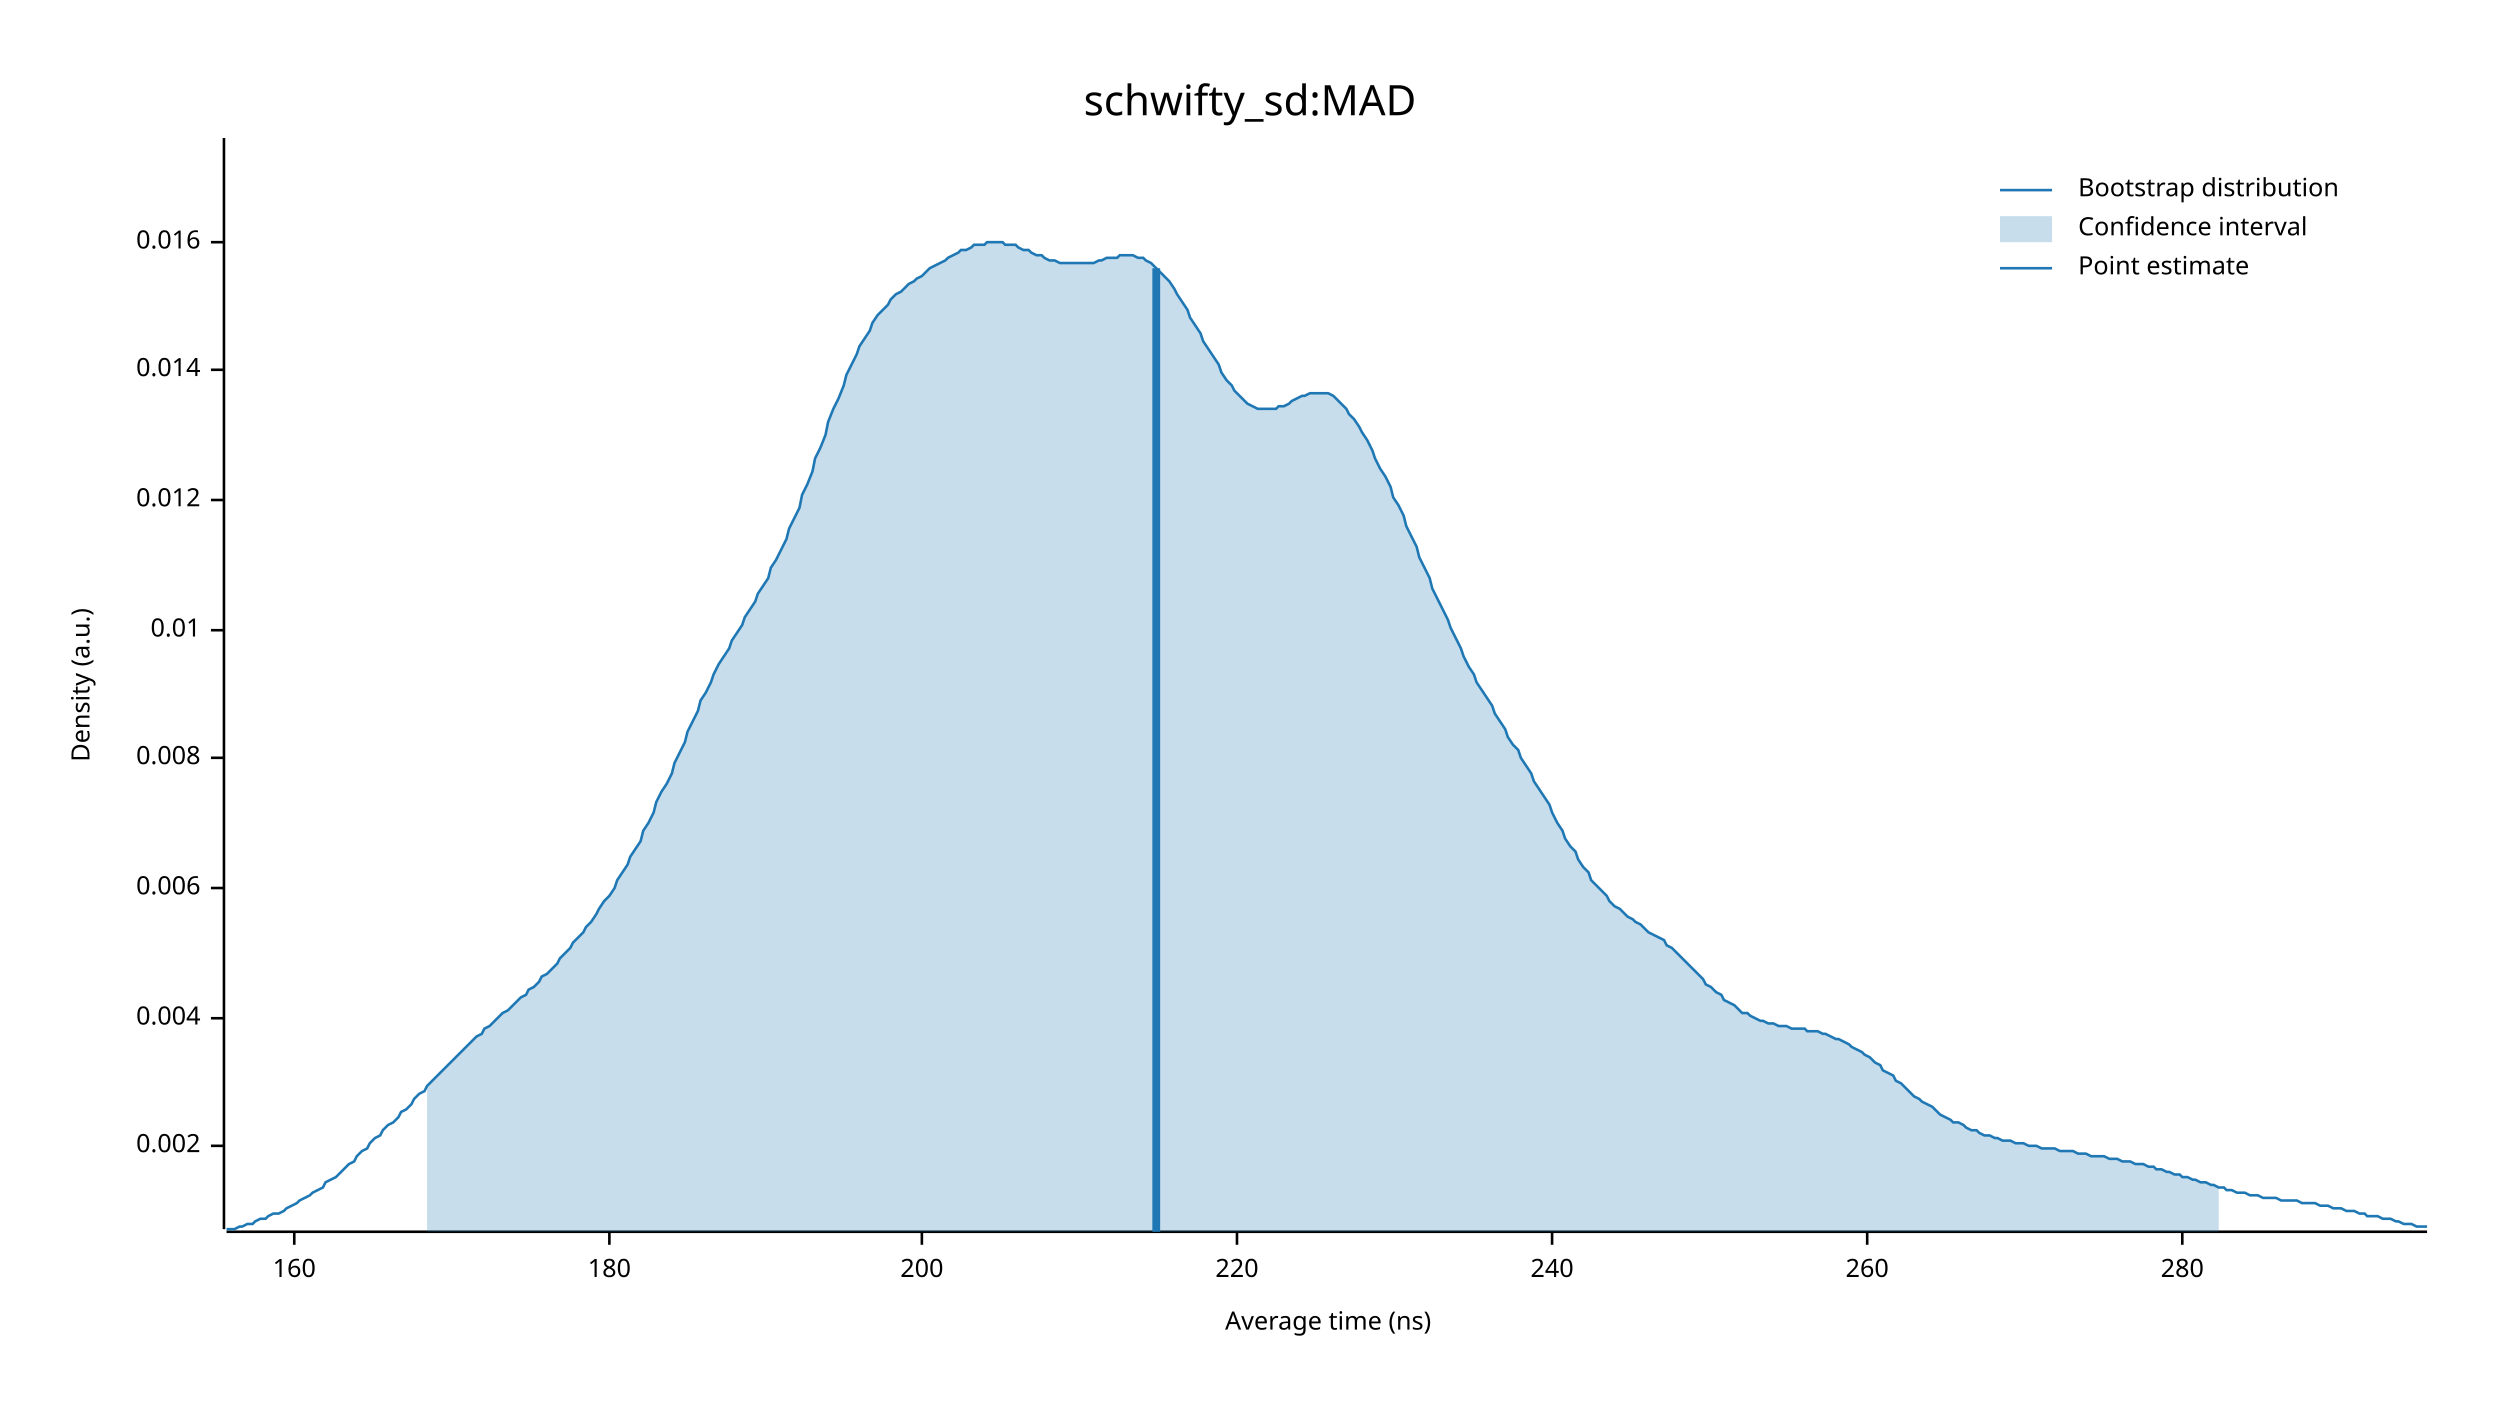
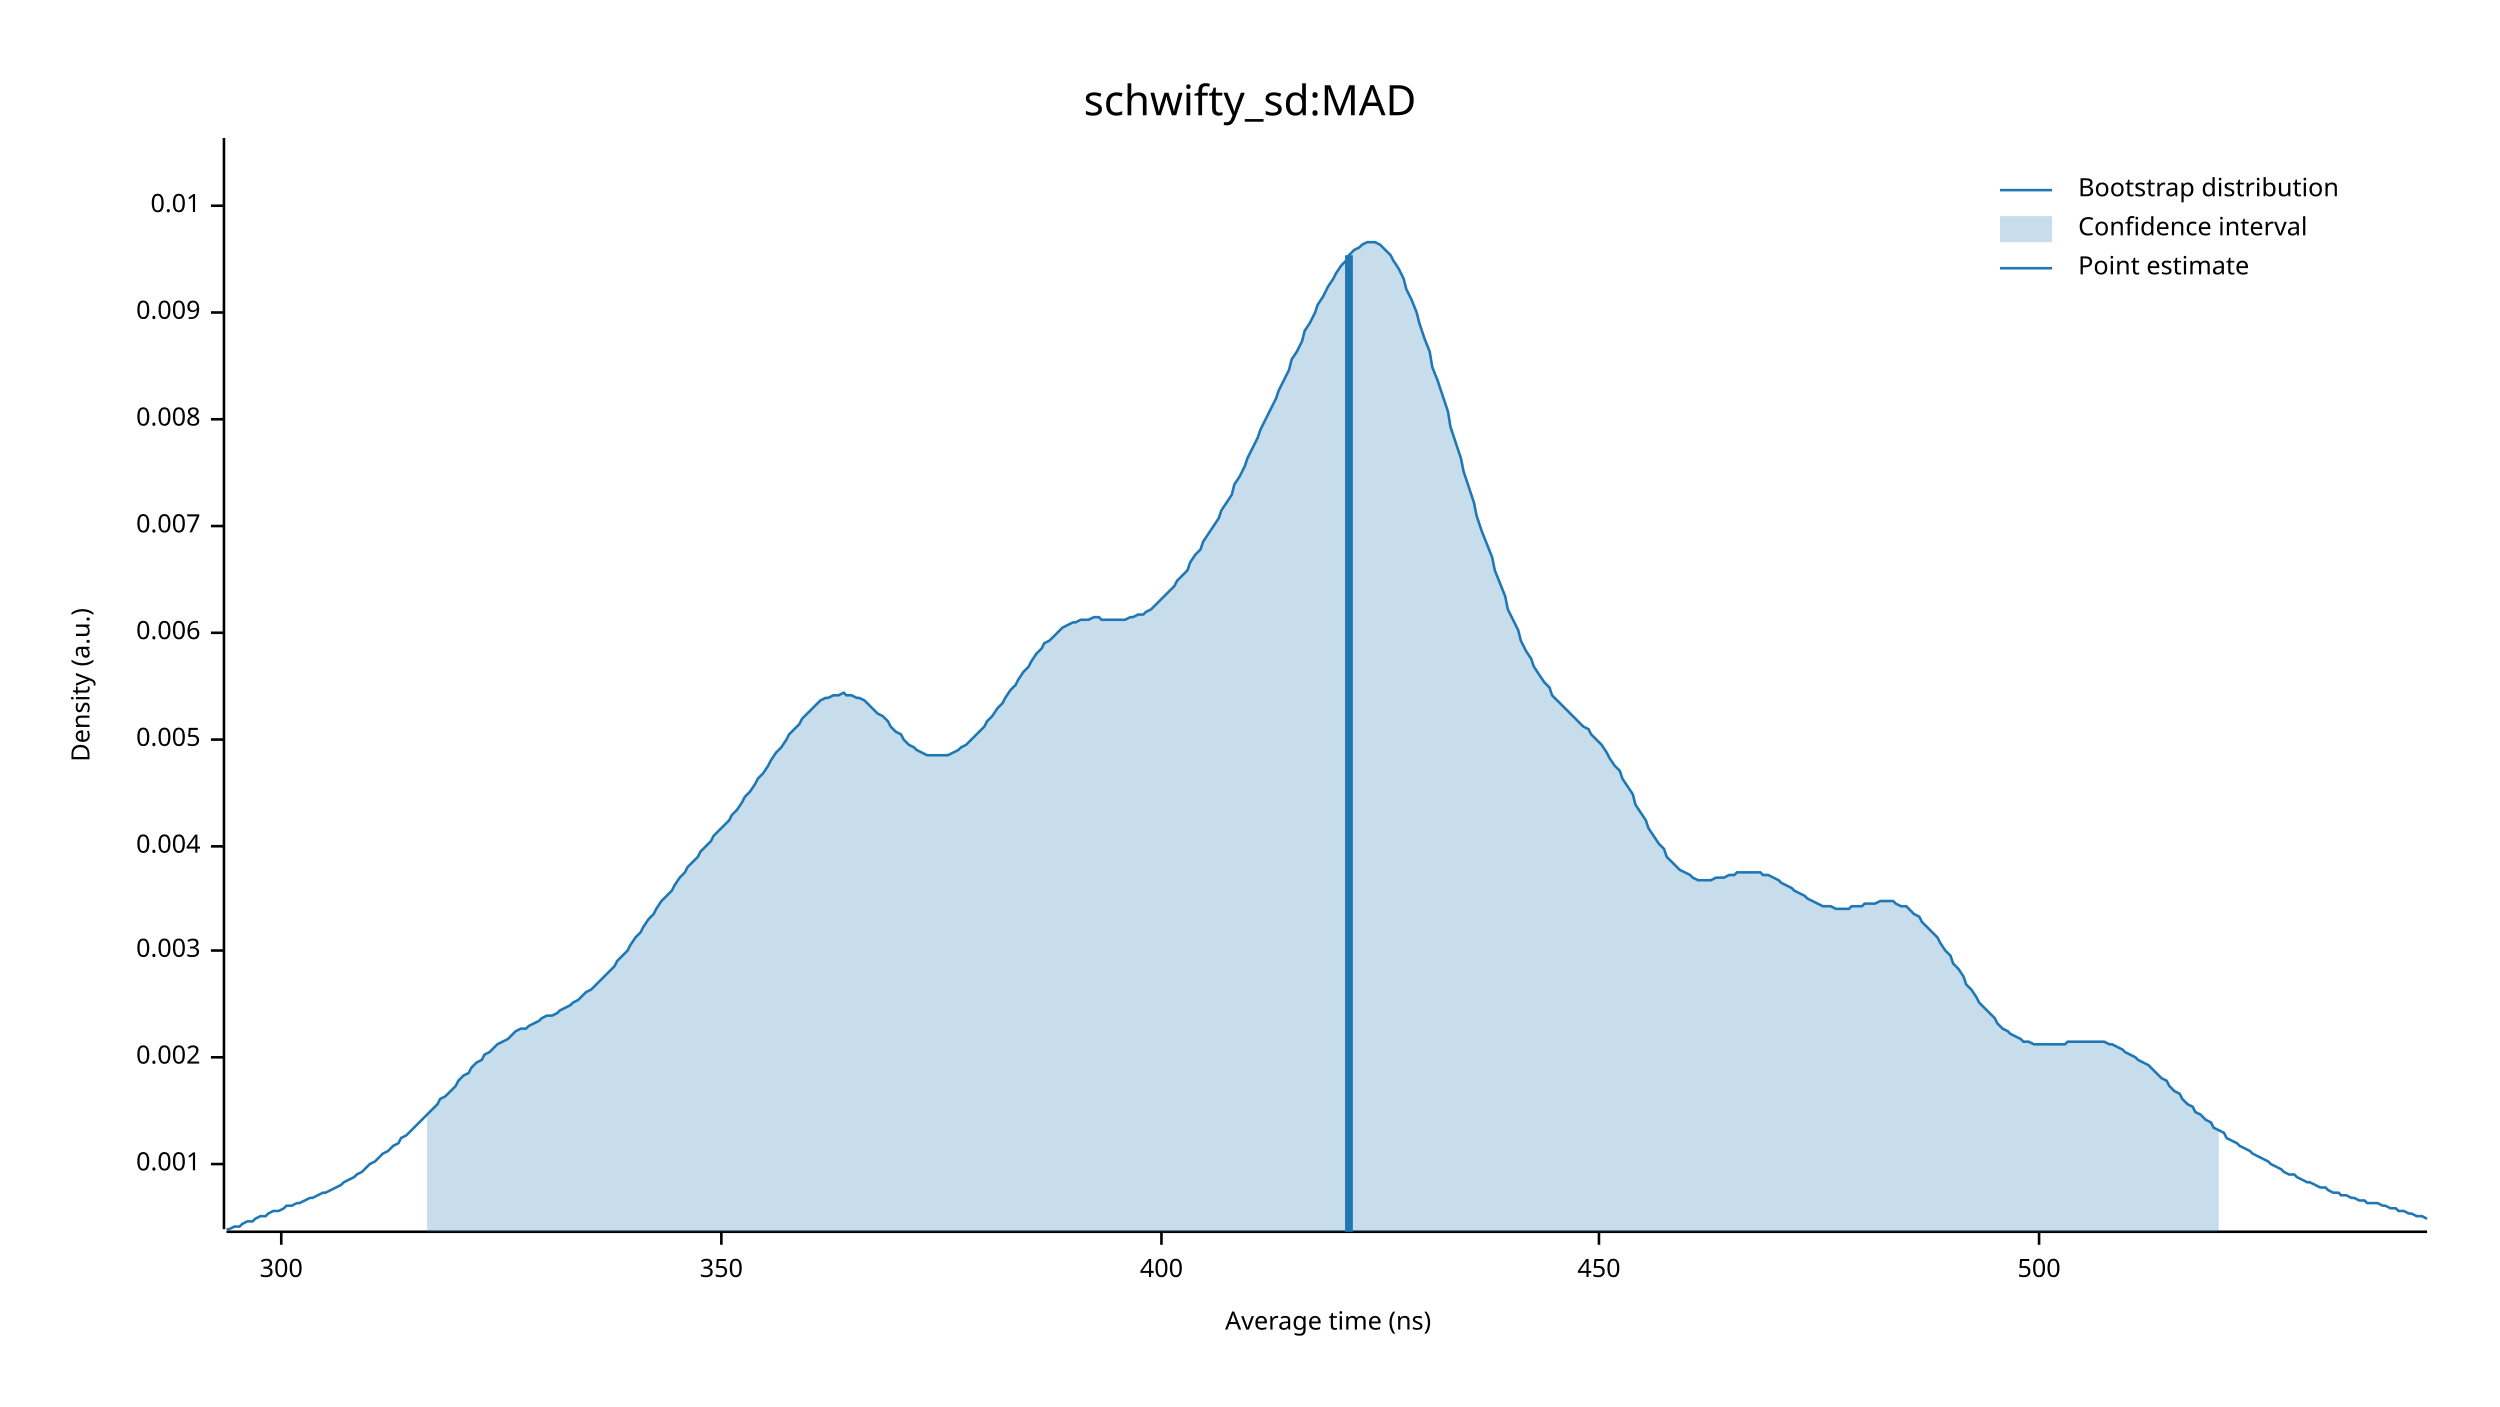
<svg xmlns="http://www.w3.org/2000/svg" width="960" height="540" viewBox="0 0 960 540">
  <text x="480" y="32" dy="0.76em" text-anchor="middle" font-family="sans-serif" font-size="16.129" opacity="1" fill="#000000">
schwifty_sd:MAD
</text>
  <text x="27" y="263" dy="0.76em" text-anchor="middle" font-family="sans-serif" font-size="9.677" opacity="1" fill="#000000" transform="rotate(270, 27, 263)">
Density (a.u.)
</text>
  <text x="510" y="513" dy="-0.5ex" text-anchor="middle" font-family="sans-serif" font-size="9.677" opacity="1" fill="#000000">
Average time (ns)
</text>
  <polyline fill="none" opacity="1" stroke="#000000" stroke-width="1" points="86,53 86,472 " />
-   <text x="77" y="440" dy="0.5ex" text-anchor="end" font-family="sans-serif" font-size="9.677" opacity="1" fill="#000000">
+   <text x="77" y="447" dy="0.5ex" text-anchor="end" font-family="sans-serif" font-size="9.677" opacity="1" fill="#000000">
+ 0.001
+ </text>
+   <polyline fill="none" opacity="1" stroke="#000000" stroke-width="1" points="81,447 86,447 " />
+   <text x="77" y="406" dy="0.5ex" text-anchor="end" font-family="sans-serif" font-size="9.677" opacity="1" fill="#000000">
0.002
</text>
-   <polyline fill="none" opacity="1" stroke="#000000" stroke-width="1" points="81,440 86,440 " />
-   <text x="77" y="391" dy="0.5ex" text-anchor="end" font-family="sans-serif" font-size="9.677" opacity="1" fill="#000000">
+   <polyline fill="none" opacity="1" stroke="#000000" stroke-width="1" points="81,406 86,406 " />
+   <text x="77" y="365" dy="0.5ex" text-anchor="end" font-family="sans-serif" font-size="9.677" opacity="1" fill="#000000">
+ 0.003
+ </text>
+   <polyline fill="none" opacity="1" stroke="#000000" stroke-width="1" points="81,365 86,365 " />
+   <text x="77" y="325" dy="0.5ex" text-anchor="end" font-family="sans-serif" font-size="9.677" opacity="1" fill="#000000">
0.004
</text>
-   <polyline fill="none" opacity="1" stroke="#000000" stroke-width="1" points="81,391 86,391 " />
-   <text x="77" y="341" dy="0.5ex" text-anchor="end" font-family="sans-serif" font-size="9.677" opacity="1" fill="#000000">
+   <polyline fill="none" opacity="1" stroke="#000000" stroke-width="1" points="81,325 86,325 " />
+   <text x="77" y="284" dy="0.5ex" text-anchor="end" font-family="sans-serif" font-size="9.677" opacity="1" fill="#000000">
+ 0.005
+ </text>
+   <polyline fill="none" opacity="1" stroke="#000000" stroke-width="1" points="81,284 86,284 " />
+   <text x="77" y="243" dy="0.5ex" text-anchor="end" font-family="sans-serif" font-size="9.677" opacity="1" fill="#000000">
0.006
</text>
-   <polyline fill="none" opacity="1" stroke="#000000" stroke-width="1" points="81,341 86,341 " />
-   <text x="77" y="291" dy="0.5ex" text-anchor="end" font-family="sans-serif" font-size="9.677" opacity="1" fill="#000000">
+   <polyline fill="none" opacity="1" stroke="#000000" stroke-width="1" points="81,243 86,243 " />
+   <text x="77" y="202" dy="0.5ex" text-anchor="end" font-family="sans-serif" font-size="9.677" opacity="1" fill="#000000">
+ 0.007
+ </text>
+   <polyline fill="none" opacity="1" stroke="#000000" stroke-width="1" points="81,202 86,202 " />
+   <text x="77" y="161" dy="0.5ex" text-anchor="end" font-family="sans-serif" font-size="9.677" opacity="1" fill="#000000">
0.008
</text>
-   <polyline fill="none" opacity="1" stroke="#000000" stroke-width="1" points="81,291 86,291 " />
-   <text x="77" y="242" dy="0.5ex" text-anchor="end" font-family="sans-serif" font-size="9.677" opacity="1" fill="#000000">
+   <polyline fill="none" opacity="1" stroke="#000000" stroke-width="1" points="81,161 86,161 " />
+   <text x="77" y="120" dy="0.5ex" text-anchor="end" font-family="sans-serif" font-size="9.677" opacity="1" fill="#000000">
+ 0.009
+ </text>
+   <polyline fill="none" opacity="1" stroke="#000000" stroke-width="1" points="81,120 86,120 " />
+   <text x="77" y="79" dy="0.5ex" text-anchor="end" font-family="sans-serif" font-size="9.677" opacity="1" fill="#000000">
0.01
</text>
-   <polyline fill="none" opacity="1" stroke="#000000" stroke-width="1" points="81,242 86,242 " />
-   <text x="77" y="192" dy="0.5ex" text-anchor="end" font-family="sans-serif" font-size="9.677" opacity="1" fill="#000000">
- 0.012
+   <polyline fill="none" opacity="1" stroke="#000000" stroke-width="1" points="81,79 86,79 " />
+   <polyline fill="none" opacity="1" stroke="#000000" stroke-width="1" points="87,473 932,473 " />
+   <text x="108" y="483" dy="0.76em" text-anchor="middle" font-family="sans-serif" font-size="9.677" opacity="1" fill="#000000">
+ 300
</text>
-   <polyline fill="none" opacity="1" stroke="#000000" stroke-width="1" points="81,192 86,192 " />
-   <text x="77" y="142" dy="0.5ex" text-anchor="end" font-family="sans-serif" font-size="9.677" opacity="1" fill="#000000">
- 0.014
+   <polyline fill="none" opacity="1" stroke="#000000" stroke-width="1" points="108,473 108,478 " />
+   <text x="277" y="483" dy="0.76em" text-anchor="middle" font-family="sans-serif" font-size="9.677" opacity="1" fill="#000000">
+ 350
</text>
-   <polyline fill="none" opacity="1" stroke="#000000" stroke-width="1" points="81,142 86,142 " />
-   <text x="77" y="93" dy="0.5ex" text-anchor="end" font-family="sans-serif" font-size="9.677" opacity="1" fill="#000000">
- 0.016
+   <polyline fill="none" opacity="1" stroke="#000000" stroke-width="1" points="277,473 277,478 " />
+   <text x="446" y="483" dy="0.76em" text-anchor="middle" font-family="sans-serif" font-size="9.677" opacity="1" fill="#000000">
+ 400
</text>
-   <polyline fill="none" opacity="1" stroke="#000000" stroke-width="1" points="81,93 86,93 " />
-   <polyline fill="none" opacity="1" stroke="#000000" stroke-width="1" points="87,473 932,473 " />
-   <text x="113" y="483" dy="0.76em" text-anchor="middle" font-family="sans-serif" font-size="9.677" opacity="1" fill="#000000">
- 160
+   <polyline fill="none" opacity="1" stroke="#000000" stroke-width="1" points="446,473 446,478 " />
+   <text x="614" y="483" dy="0.76em" text-anchor="middle" font-family="sans-serif" font-size="9.677" opacity="1" fill="#000000">
+ 450
</text>
-   <polyline fill="none" opacity="1" stroke="#000000" stroke-width="1" points="113,473 113,478 " />
-   <text x="234" y="483" dy="0.76em" text-anchor="middle" font-family="sans-serif" font-size="9.677" opacity="1" fill="#000000">
- 180
+   <polyline fill="none" opacity="1" stroke="#000000" stroke-width="1" points="614,473 614,478 " />
+   <text x="783" y="483" dy="0.76em" text-anchor="middle" font-family="sans-serif" font-size="9.677" opacity="1" fill="#000000">
+ 500
</text>
-   <polyline fill="none" opacity="1" stroke="#000000" stroke-width="1" points="234,473 234,478 " />
-   <text x="354" y="483" dy="0.76em" text-anchor="middle" font-family="sans-serif" font-size="9.677" opacity="1" fill="#000000">
- 200
- </text>
-   <polyline fill="none" opacity="1" stroke="#000000" stroke-width="1" points="354,473 354,478 " />
-   <text x="475" y="483" dy="0.76em" text-anchor="middle" font-family="sans-serif" font-size="9.677" opacity="1" fill="#000000">
- 220
- </text>
-   <polyline fill="none" opacity="1" stroke="#000000" stroke-width="1" points="475,473 475,478 " />
-   <text x="596" y="483" dy="0.76em" text-anchor="middle" font-family="sans-serif" font-size="9.677" opacity="1" fill="#000000">
- 240
- </text>
-   <polyline fill="none" opacity="1" stroke="#000000" stroke-width="1" points="596,473 596,478 " />
-   <text x="717" y="483" dy="0.76em" text-anchor="middle" font-family="sans-serif" font-size="9.677" opacity="1" fill="#000000">
- 260
- </text>
-   <polyline fill="none" opacity="1" stroke="#000000" stroke-width="1" points="717,473 717,478 " />
-   <text x="838" y="483" dy="0.76em" text-anchor="middle" font-family="sans-serif" font-size="9.677" opacity="1" fill="#000000">
- 280
- </text>
-   <polyline fill="none" opacity="1" stroke="#000000" stroke-width="1" points="838,473 838,478 " />
-   <polyline fill="none" opacity="1" stroke="#1F78B4" stroke-width="1" points="87,472 88,472 90,472 92,471 93,471 95,470 97,470 98,469 100,468 102,468 103,467 105,466 107,466 109,465 110,464 112,463 114,462 115,461 117,460 119,459 120,458 122,457 124,456 125,454 127,453 129,452 131,450 132,449 134,447 136,446 137,444 139,442 141,441 142,439 144,437 146,436 147,434 149,432 151,431 153,429 154,427 156,426 158,424 159,422 161,420 163,419 164,417 166,415 168,413 169,412 171,410 173,408 175,406 176,405 178,403 180,401 181,400 183,398 185,397 186,395 188,394 190,392 191,391 193,389 195,388 197,386 198,385 200,383 202,382 203,380 205,379 207,377 208,375 210,374 212,372 214,370 215,368 217,366 219,364 220,362 222,360 224,358 225,356 227,354 229,351 230,349 232,346 234,344 236,341 237,338 239,335 241,332 242,329 244,326 246,323 247,319 249,316 251,312 252,308 254,304 256,301 258,297 259,293 261,289 263,285 264,281 266,277 268,273 269,269 271,266 273,262 274,259 276,255 278,252 280,249 281,246 283,243 285,240 286,237 288,234 290,231 291,228 293,225 295,222 296,218 298,215 300,211 302,207 303,203 305,199 307,195 308,190 310,186 312,181 313,176 315,172 317,167 318,162 320,157 322,153 324,148 325,144 327,140 329,136 330,133 332,130 334,127 335,124 337,121 339,119 341,117 342,115 344,113 346,112 347,111 349,109 351,108 352,107 354,106 356,104 357,103 359,102 361,101 363,100 364,99 366,98 368,97 369,96 371,96 373,95 374,94 376,94 378,94 379,93 381,93 383,93 385,93 386,94 388,94 390,94 391,95 393,96 395,96 396,97 398,98 400,98 401,99 403,100 405,100 407,101 408,101 410,101 412,101 413,101 415,101 417,101 418,101 420,101 422,100 423,100 425,99 427,99 429,99 430,98 432,98 434,98 435,98 437,99 439,99 440,100 442,101 444,103 445,104 447,106 449,108 451,111 452,113 454,116 456,119 457,122 459,125 461,128 462,131 464,134 466,137 468,140 469,143 471,146 473,148 474,150 476,152 478,154 479,155 481,156 483,157 484,157 486,157 488,157 490,157 491,156 493,156 495,155 496,154 498,153 500,152 501,152 503,151 505,151 506,151 508,151 510,151 512,152 513,153 515,155 517,157 518,159 520,161 522,164 523,166 525,169 527,173 528,176 530,180 532,183 534,187 535,191 537,194 539,198 540,202 542,206 544,210 545,214 547,218 549,222 550,226 552,230 554,234 556,238 557,241 559,245 561,249 562,252 564,256 566,259 567,262 569,265 571,268 573,271 574,274 576,277 578,280 579,283 581,286 583,288 584,291 586,294 588,297 589,300 591,303 593,306 595,309 596,312 598,316 600,319 601,322 603,325 605,327 606,330 608,333 610,335 611,338 613,340 615,342 617,344 618,346 620,348 622,349 623,350 625,352 627,353 628,354 630,355 632,357 633,358 635,359 637,360 639,361 640,363 642,364 644,366 645,367 647,369 649,371 650,372 652,374 654,376 655,378 657,379 659,381 661,382 662,384 664,385 666,386 667,387 669,389 671,389 672,390 674,391 676,392 677,392 679,393 681,393 683,394 684,394 686,394 688,395 689,395 691,395 693,395 694,396 696,396 698,396 700,397 701,397 703,398 705,399 706,399 708,400 710,401 711,402 713,403 715,404 716,405 718,406 720,408 722,409 723,411 725,412 727,413 728,415 730,416 732,418 733,419 735,421 737,422 738,423 740,424 742,425 744,427 745,428 747,429 749,430 750,431 752,431 754,432 755,433 757,434 759,434 760,435 762,436 764,436 766,437 767,437 769,438 771,438 772,438 774,439 776,439 777,439 779,440 781,440 782,440 784,441 786,441 788,441 789,441 791,442 793,442 794,442 796,442 798,443 799,443 801,443 803,444 804,444 806,444 808,444 810,445 811,445 813,445 815,446 816,446 818,446 820,447 821,447 823,447 825,448 827,448 828,449 830,449 832,450 833,450 835,451 837,451 838,452 840,452 842,453 843,453 845,454 847,454 849,455 850,455 852,456 854,456 855,457 857,457 859,458 860,458 862,458 864,459 865,459 867,459 869,460 871,460 872,460 874,460 876,461 877,461 879,461 881,461 882,461 884,462 886,462 887,462 889,462 891,463 893,463 894,463 896,464 898,464 899,464 901,465 903,465 904,465 906,466 908,466 909,467 911,467 913,467 915,468 916,468 918,468 920,469 921,469 923,470 925,470 926,470 928,471 930,471 932,471 " />
-   <polygon opacity="0.25" fill="#1F78B4" points="164,417 166,415 168,413 169,412 171,410 173,408 175,406 176,405 178,403 180,401 181,400 183,398 185,397 186,395 188,394 190,392 191,391 193,389 195,388 197,386 198,385 200,383 202,382 203,380 205,379 207,377 208,375 210,374 212,372 214,370 215,368 217,366 219,364 220,362 222,360 224,358 225,356 227,354 229,351 230,349 232,346 234,344 236,341 237,338 239,335 241,332 242,329 244,326 246,323 247,319 249,316 251,312 252,308 254,304 256,301 258,297 259,293 261,289 263,285 264,281 266,277 268,273 269,269 271,266 273,262 274,259 276,255 278,252 280,249 281,246 283,243 285,240 286,237 288,234 290,231 291,228 293,225 295,222 296,218 298,215 300,211 302,207 303,203 305,199 307,195 308,190 310,186 312,181 313,176 315,172 317,167 318,162 320,157 322,153 324,148 325,144 327,140 329,136 330,133 332,130 334,127 335,124 337,121 339,119 341,117 342,115 344,113 346,112 347,111 349,109 351,108 352,107 354,106 356,104 357,103 359,102 361,101 363,100 364,99 366,98 368,97 369,96 371,96 373,95 374,94 376,94 378,94 379,93 381,93 383,93 385,93 386,94 388,94 390,94 391,95 393,96 395,96 396,97 398,98 400,98 401,99 403,100 405,100 407,101 408,101 410,101 412,101 413,101 415,101 417,101 418,101 420,101 422,100 423,100 425,99 427,99 429,99 430,98 432,98 434,98 435,98 437,99 439,99 440,100 442,101 444,103 445,104 447,106 449,108 451,111 452,113 454,116 456,119 457,122 459,125 461,128 462,131 464,134 466,137 468,140 469,143 471,146 473,148 474,150 476,152 478,154 479,155 481,156 483,157 484,157 486,157 488,157 490,157 491,156 493,156 495,155 496,154 498,153 500,152 501,152 503,151 505,151 506,151 508,151 510,151 512,152 513,153 515,155 517,157 518,159 520,161 522,164 523,166 525,169 527,173 528,176 530,180 532,183 534,187 535,191 537,194 539,198 540,202 542,206 544,210 545,214 547,218 549,222 550,226 552,230 554,234 556,238 557,241 559,245 561,249 562,252 564,256 566,259 567,262 569,265 571,268 573,271 574,274 576,277 578,280 579,283 581,286 583,288 584,291 586,294 588,297 589,300 591,303 593,306 595,309 596,312 598,316 600,319 601,322 603,325 605,327 606,330 608,333 610,335 611,338 613,340 615,342 617,344 618,346 620,348 622,349 623,350 625,352 627,353 628,354 630,355 632,357 633,358 635,359 637,360 639,361 640,363 642,364 644,366 645,367 647,369 649,371 650,372 652,374 654,376 655,378 657,379 659,381 661,382 662,384 664,385 666,386 667,387 669,389 671,389 672,390 674,391 676,392 677,392 679,393 681,393 683,394 684,394 686,394 688,395 689,395 691,395 693,395 694,396 696,396 698,396 700,397 701,397 703,398 705,399 706,399 708,400 710,401 711,402 713,403 715,404 716,405 718,406 720,408 722,409 723,411 725,412 727,413 728,415 730,416 732,418 733,419 735,421 737,422 738,423 740,424 742,425 744,427 745,428 747,429 749,430 750,431 752,431 754,432 755,433 757,434 759,434 760,435 762,436 764,436 766,437 767,437 769,438 771,438 772,438 774,439 776,439 777,439 779,440 781,440 782,440 784,441 786,441 788,441 789,441 791,442 793,442 794,442 796,442 798,443 799,443 801,443 803,444 804,444 806,444 808,444 810,445 811,445 813,445 815,446 816,446 818,446 820,447 821,447 823,447 825,448 827,448 828,449 830,449 832,450 833,450 835,451 837,451 838,452 840,452 842,453 843,453 845,454 847,454 849,455 850,455 852,456 852,473 164,473 " />
-   <polyline fill="none" opacity="1" stroke="#1F78B4" stroke-width="3" points="444,473 444,103 " />
+   <polyline fill="none" opacity="1" stroke="#000000" stroke-width="1" points="783,473 783,478 " />
+   <polyline fill="none" opacity="1" stroke="#1F78B4" stroke-width="1" points="87,472 88,472 90,471 92,471 93,470 95,469 97,469 98,468 100,467 102,467 103,466 105,465 107,465 109,464 110,463 112,463 114,462 115,462 117,461 119,460 120,460 122,459 124,458 125,458 127,457 129,456 131,455 132,454 134,453 136,452 137,451 139,450 141,448 142,447 144,446 146,444 147,443 149,442 151,440 153,439 154,437 156,436 158,434 159,433 161,431 163,429 164,428 166,426 168,424 169,422 171,421 173,419 175,417 176,415 178,413 180,412 181,410 183,408 185,407 186,405 188,404 190,402 191,401 193,400 195,399 197,397 198,396 200,395 202,395 203,394 205,393 207,392 208,391 210,390 212,390 214,389 215,388 217,387 219,386 220,385 222,384 224,382 225,381 227,380 229,378 230,377 232,375 234,373 236,371 237,369 239,367 241,365 242,363 244,360 246,358 247,356 249,353 251,351 252,349 254,346 256,344 258,342 259,340 261,337 263,335 264,333 266,331 268,329 269,327 271,325 273,323 274,321 276,319 278,317 280,315 281,313 283,311 285,308 286,306 288,304 290,301 291,299 293,297 295,294 296,292 298,289 300,287 302,284 303,282 305,280 307,278 308,276 310,274 312,272 313,271 315,269 317,268 318,268 320,267 322,267 324,266 325,267 327,267 329,268 330,268 332,269 334,271 335,272 337,274 339,275 341,277 342,279 344,281 346,282 347,284 349,286 351,287 352,288 354,289 356,290 357,290 359,290 361,290 363,290 364,290 366,289 368,288 369,287 371,286 373,284 374,283 376,281 378,279 379,277 381,275 383,272 385,270 386,268 388,265 390,263 391,261 393,258 395,256 396,254 398,251 400,249 401,247 403,246 405,244 407,242 408,241 410,240 412,239 413,239 415,238 417,238 418,238 420,237 422,237 423,238 425,238 427,238 429,238 430,238 432,238 434,237 435,237 437,236 439,236 440,235 442,234 444,232 445,231 447,229 449,227 451,225 452,223 454,221 456,219 457,216 459,213 461,211 462,208 464,205 466,202 468,199 469,196 471,193 473,190 474,186 476,183 478,179 479,176 481,172 483,168 484,165 486,161 488,157 490,153 491,150 493,146 495,142 496,138 498,135 500,131 501,127 503,124 505,120 506,117 508,114 510,110 512,107 513,105 515,102 517,100 518,98 520,96 522,95 523,94 525,93 527,93 528,93 530,94 532,96 534,98 535,100 537,103 539,107 540,111 542,115 544,120 545,124 547,130 549,135 550,141 552,146 554,152 556,158 557,164 559,170 561,176 562,181 564,187 566,193 567,198 569,204 571,209 573,214 574,219 576,224 578,229 579,234 581,238 583,242 584,246 586,250 588,253 589,256 591,259 593,262 595,264 596,267 598,269 600,271 601,272 603,274 605,276 606,277 608,279 610,280 611,282 613,284 615,286 617,289 618,291 620,294 622,296 623,299 625,302 627,305 628,309 630,312 632,315 633,318 635,321 637,324 639,326 640,329 642,331 644,333 645,334 647,335 649,336 650,337 652,338 654,338 655,338 657,338 659,337 661,337 662,337 664,336 666,336 667,335 669,335 671,335 672,335 674,335 676,335 677,336 679,336 681,337 683,338 684,339 686,340 688,341 689,342 691,343 693,344 694,345 696,346 698,347 700,348 701,348 703,348 705,349 706,349 708,349 710,349 711,348 713,348 715,348 716,347 718,347 720,347 722,346 723,346 725,346 727,346 728,347 730,348 732,348 733,349 735,351 737,352 738,354 740,356 742,358 744,360 745,362 747,365 749,367 750,370 752,372 754,375 755,378 757,380 759,383 760,385 762,387 764,389 766,391 767,393 769,395 771,396 772,397 774,398 776,399 777,400 779,400 781,401 782,401 784,401 786,401 788,401 789,401 791,401 793,401 794,400 796,400 798,400 799,400 801,400 803,400 804,400 806,400 808,400 810,401 811,401 813,402 815,403 816,404 818,405 820,406 821,407 823,408 825,409 827,411 828,412 830,414 832,415 833,417 835,419 837,420 838,422 840,424 842,425 843,427 845,428 847,430 849,431 850,433 852,434 854,435 855,437 857,438 859,439 860,440 862,441 864,442 865,443 867,444 869,445 871,446 872,447 874,448 876,449 877,450 879,451 881,451 882,452 884,453 886,454 887,454 889,455 891,456 893,456 894,457 896,458 898,458 899,459 901,459 903,460 904,460 906,461 908,461 909,462 911,462 913,462 915,463 916,463 918,464 920,464 921,465 923,465 925,466 926,466 928,467 930,467 932,468 " />
+   <polygon opacity="0.25" fill="#1F78B4" points="164,428 166,426 168,424 169,422 171,421 173,419 175,417 176,415 178,413 180,412 181,410 183,408 185,407 186,405 188,404 190,402 191,401 193,400 195,399 197,397 198,396 200,395 202,395 203,394 205,393 207,392 208,391 210,390 212,390 214,389 215,388 217,387 219,386 220,385 222,384 224,382 225,381 227,380 229,378 230,377 232,375 234,373 236,371 237,369 239,367 241,365 242,363 244,360 246,358 247,356 249,353 251,351 252,349 254,346 256,344 258,342 259,340 261,337 263,335 264,333 266,331 268,329 269,327 271,325 273,323 274,321 276,319 278,317 280,315 281,313 283,311 285,308 286,306 288,304 290,301 291,299 293,297 295,294 296,292 298,289 300,287 302,284 303,282 305,280 307,278 308,276 310,274 312,272 313,271 315,269 317,268 318,268 320,267 322,267 324,266 325,267 327,267 329,268 330,268 332,269 334,271 335,272 337,274 339,275 341,277 342,279 344,281 346,282 347,284 349,286 351,287 352,288 354,289 356,290 357,290 359,290 361,290 363,290 364,290 366,289 368,288 369,287 371,286 373,284 374,283 376,281 378,279 379,277 381,275 383,272 385,270 386,268 388,265 390,263 391,261 393,258 395,256 396,254 398,251 400,249 401,247 403,246 405,244 407,242 408,241 410,240 412,239 413,239 415,238 417,238 418,238 420,237 422,237 423,238 425,238 427,238 429,238 430,238 432,238 434,237 435,237 437,236 439,236 440,235 442,234 444,232 445,231 447,229 449,227 451,225 452,223 454,221 456,219 457,216 459,213 461,211 462,208 464,205 466,202 468,199 469,196 471,193 473,190 474,186 476,183 478,179 479,176 481,172 483,168 484,165 486,161 488,157 490,153 491,150 493,146 495,142 496,138 498,135 500,131 501,127 503,124 505,120 506,117 508,114 510,110 512,107 513,105 515,102 517,100 518,98 520,96 522,95 523,94 525,93 527,93 528,93 530,94 532,96 534,98 535,100 537,103 539,107 540,111 542,115 544,120 545,124 547,130 549,135 550,141 552,146 554,152 556,158 557,164 559,170 561,176 562,181 564,187 566,193 567,198 569,204 571,209 573,214 574,219 576,224 578,229 579,234 581,238 583,242 584,246 586,250 588,253 589,256 591,259 593,262 595,264 596,267 598,269 600,271 601,272 603,274 605,276 606,277 608,279 610,280 611,282 613,284 615,286 617,289 618,291 620,294 622,296 623,299 625,302 627,305 628,309 630,312 632,315 633,318 635,321 637,324 639,326 640,329 642,331 644,333 645,334 647,335 649,336 650,337 652,338 654,338 655,338 657,338 659,337 661,337 662,337 664,336 666,336 667,335 669,335 671,335 672,335 674,335 676,335 677,336 679,336 681,337 683,338 684,339 686,340 688,341 689,342 691,343 693,344 694,345 696,346 698,347 700,348 701,348 703,348 705,349 706,349 708,349 710,349 711,348 713,348 715,348 716,347 718,347 720,347 722,346 723,346 725,346 727,346 728,347 730,348 732,348 733,349 735,351 737,352 738,354 740,356 742,358 744,360 745,362 747,365 749,367 750,370 752,372 754,375 755,378 757,380 759,383 760,385 762,387 764,389 766,391 767,393 769,395 771,396 772,397 774,398 776,399 777,400 779,400 781,401 782,401 784,401 786,401 788,401 789,401 791,401 793,401 794,400 796,400 798,400 799,400 801,400 803,400 804,400 806,400 808,400 810,401 811,401 813,402 815,403 816,404 818,405 820,406 821,407 823,408 825,409 827,411 828,412 830,414 832,415 833,417 835,419 837,420 838,422 840,424 842,425 843,427 845,428 847,430 849,431 850,433 852,434 852,473 164,473 " />
+   <polyline fill="none" opacity="1" stroke="#1F78B4" stroke-width="3" points="518,473 518,98 " />
  <text x="798" y="68" dy="0.76em" text-anchor="start" font-family="sans-serif" font-size="9.677" opacity="1" fill="#000000">
Bootstrap distribution
</text>
  <text x="798" y="83" dy="0.76em" text-anchor="start" font-family="sans-serif" font-size="9.677" opacity="1" fill="#000000">
Confidence interval
</text>
  <text x="798" y="98" dy="0.76em" text-anchor="start" font-family="sans-serif" font-size="9.677" opacity="1" fill="#000000">
Point estimate
</text>
  <polyline fill="none" opacity="1" stroke="#1F78B4" stroke-width="1" points="768,73 788,73 " />
  <rect x="768" y="83" width="20" height="10" opacity="0.25" fill="#1F78B4" stroke="none" />
  <polyline fill="none" opacity="1" stroke="#1F78B4" stroke-width="1" points="768,103 788,103 " />
</svg>
